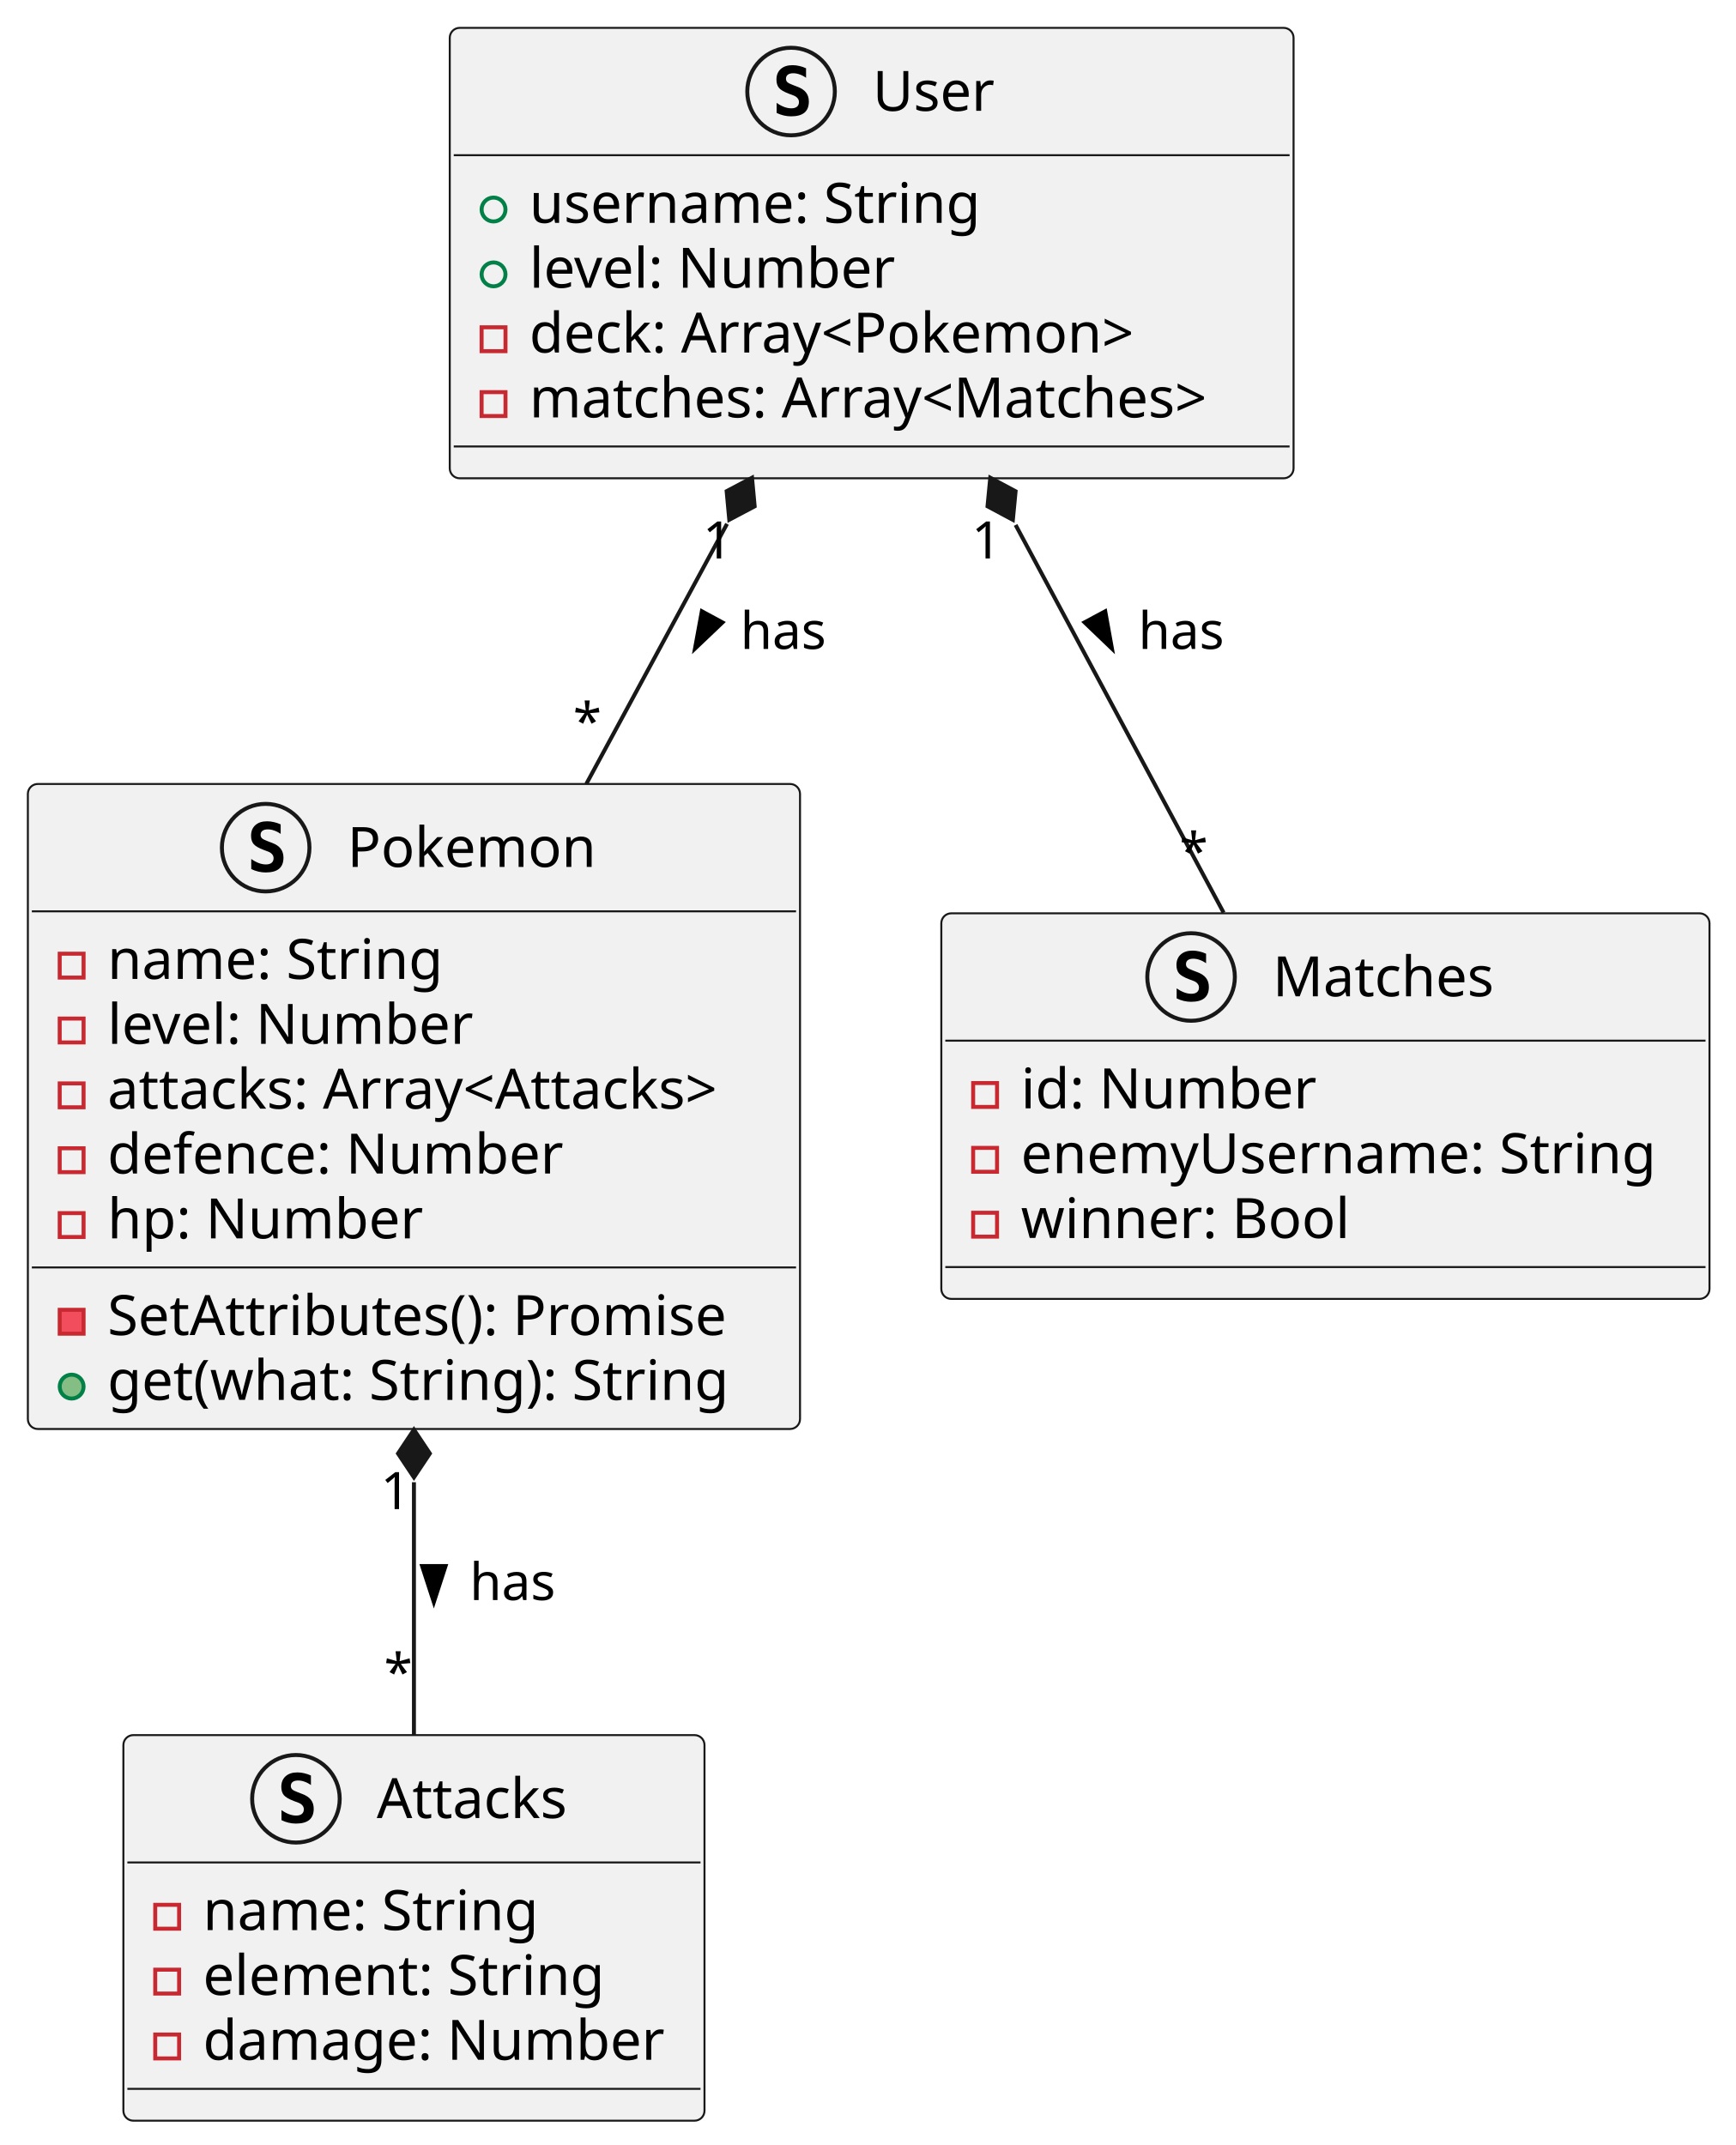
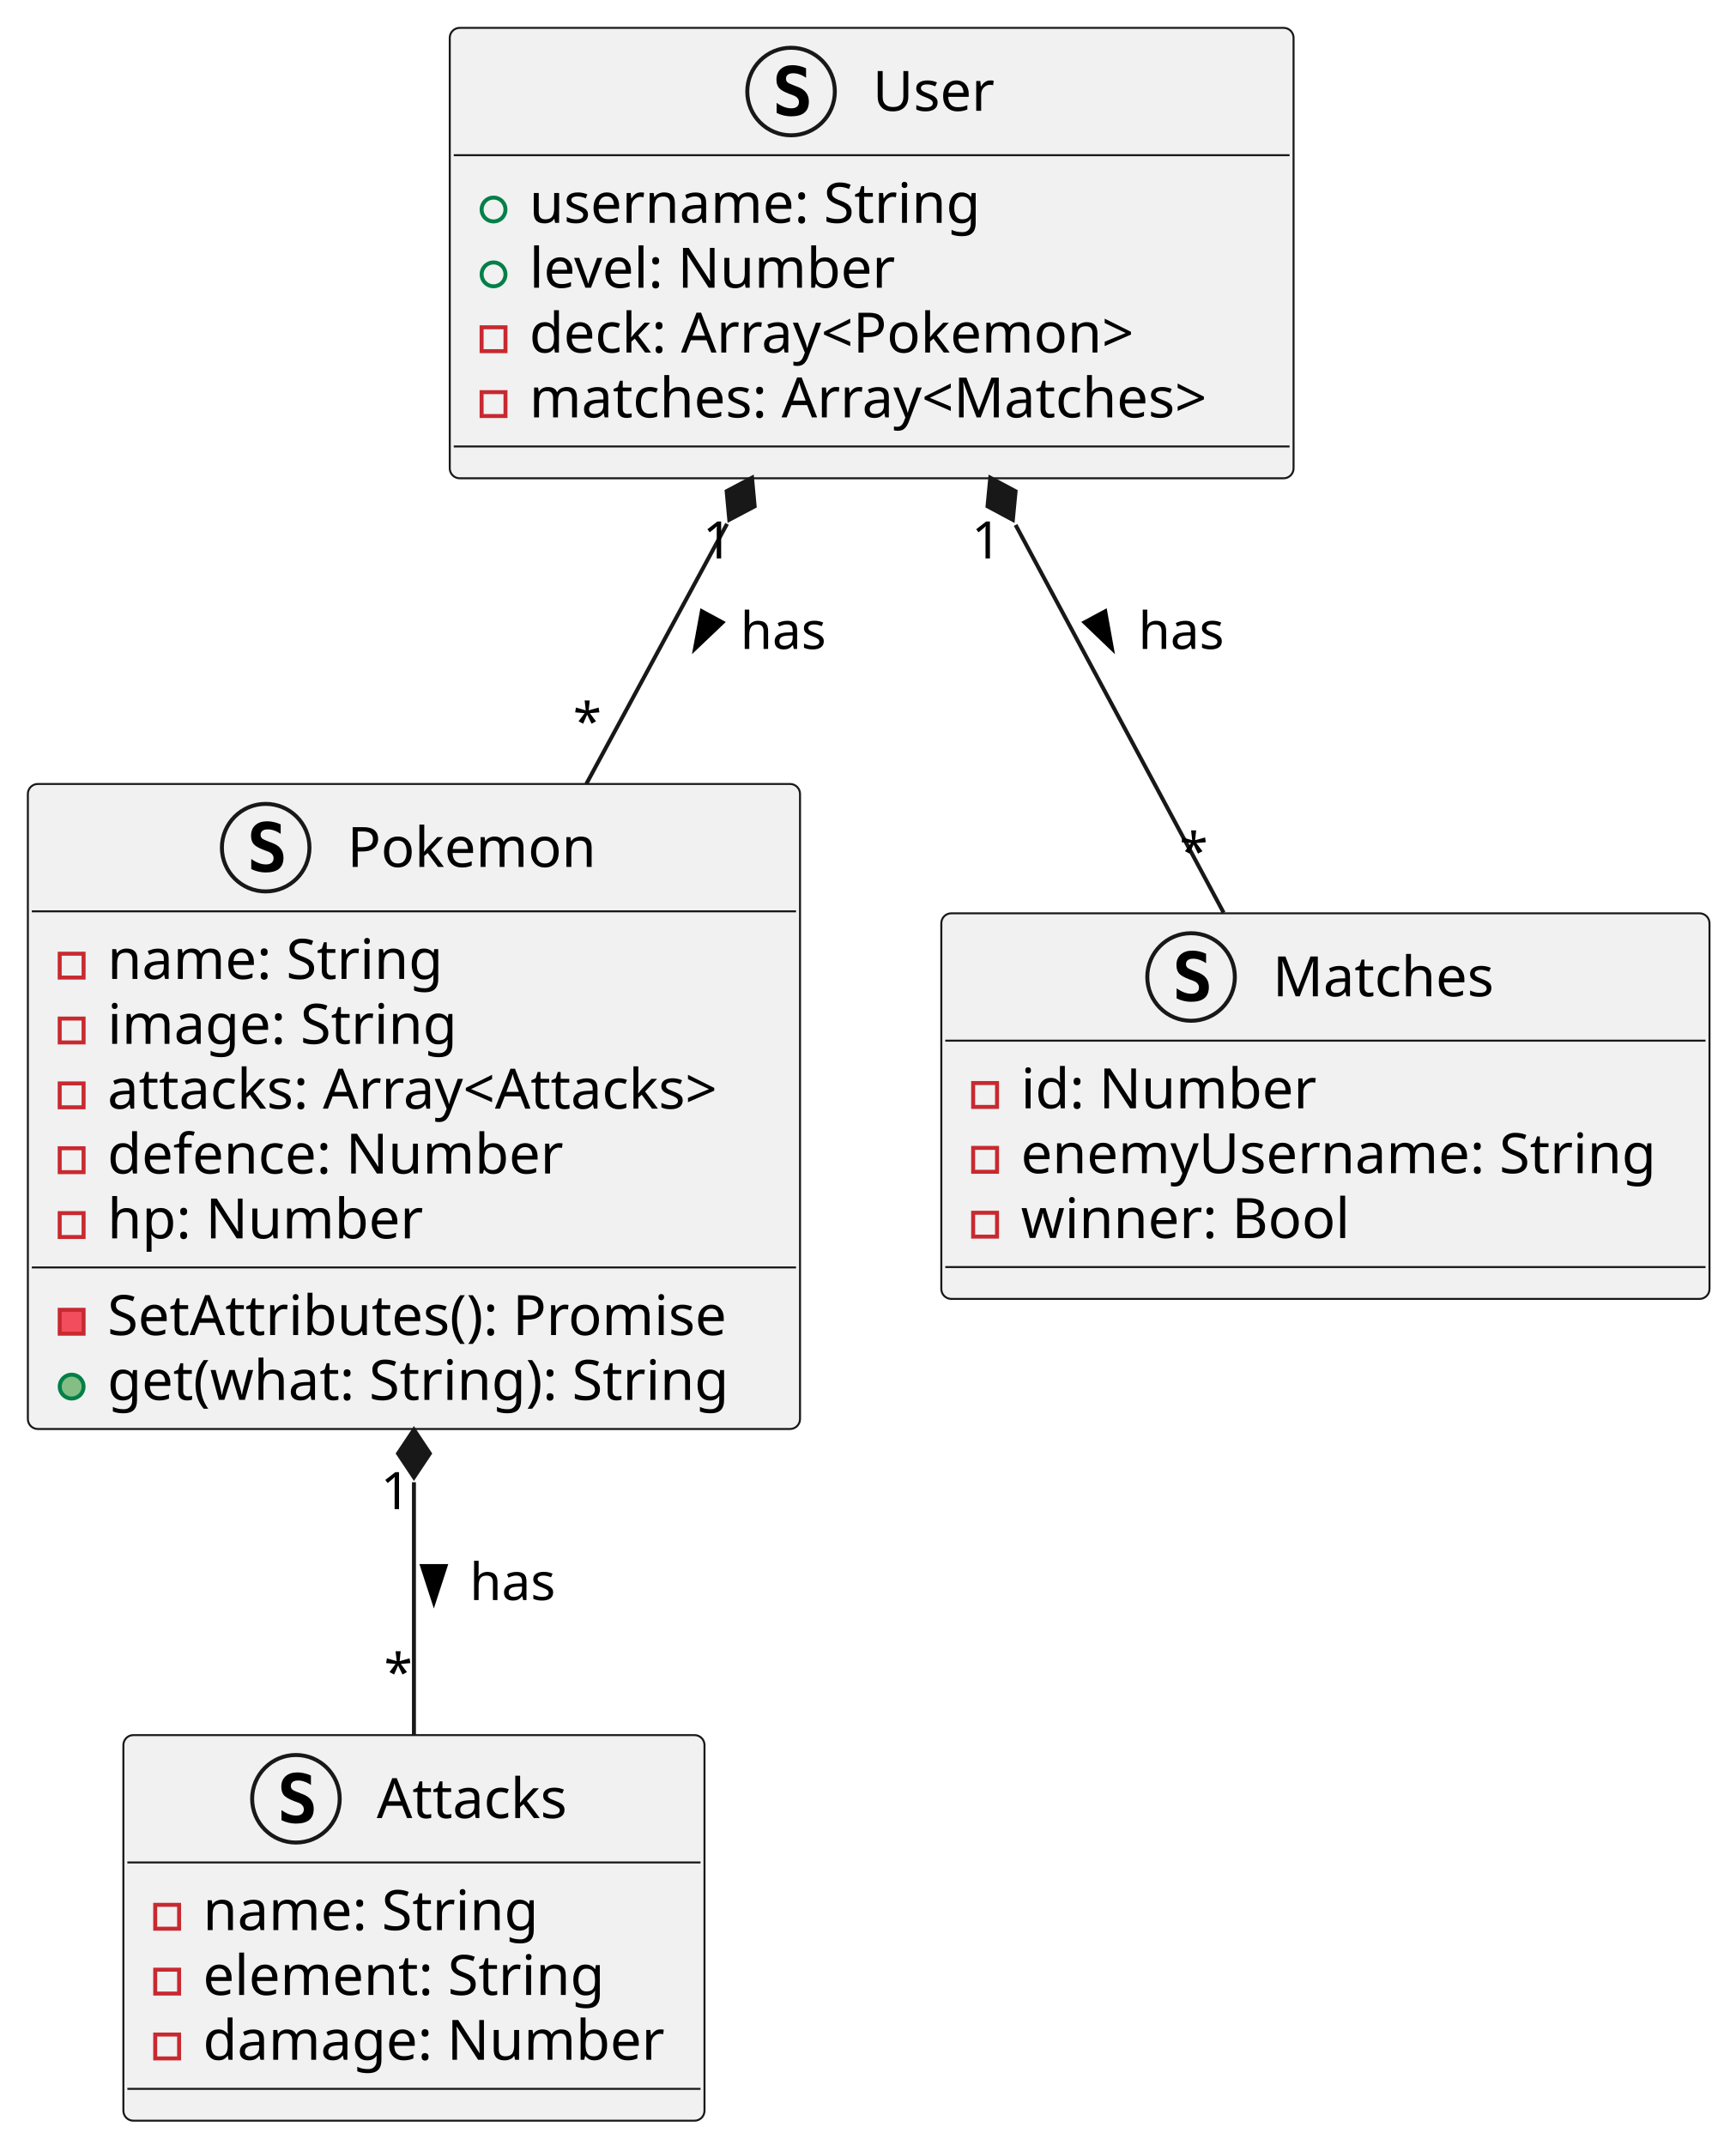
<svg xmlns="http://www.w3.org/2000/svg" contentStyleType="text/css" height="539px" preserveAspectRatio="none" style="width:436px;height:539px;background:#FFFFFF;" version="1.1" viewBox="0 0 436 539" width="436px" zoomAndPan="magnify">
  <defs />
  <g>
    <g id="elem_User">
      <rect codeLine="2" fill="#F1F1F1" height="113.188" id="User" rx="2.5" ry="2.5" style="stroke:#181818;stroke-width:0.5;" width="212" x="113" y="7" />
      <ellipse cx="198.75" cy="23" fill="#F1F1F1" rx="11" ry="11" style="stroke:#181818;stroke-width:1.0;" />
      <path d="M198.234,23.562 Q196.375,22.859 195.719,22.094 Q195.078,21.312 195.078,20 Q195.078,18.312 196.156,17.344 Q197.234,16.375 199.109,16.375 Q199.969,16.375 200.812,16.578 Q201.672,16.766 202.516,17.156 L202.516,19.547 Q201.734,18.984 200.906,18.703 Q200.094,18.406 199.297,18.406 Q198.422,18.406 197.938,18.766 Q197.469,19.125 197.469,19.781 Q197.469,20.297 197.812,20.641 Q198.156,20.969 199.25,21.375 L200.312,21.781 Q201.797,22.328 202.5,23.234 Q203.219,24.141 203.219,25.516 Q203.219,27.391 202.109,28.312 Q201,29.234 198.75,29.234 Q197.828,29.234 196.906,29.016 Q195.984,28.797 195.125,28.375 L195.125,25.844 Q196.094,26.531 197.016,26.875 Q197.938,27.219 198.828,27.219 Q199.734,27.219 200.234,26.812 Q200.734,26.391 200.734,25.656 Q200.734,25.094 200.391,24.688 Q200.062,24.266 199.438,24.016 L198.234,23.562 Z " fill="#000000" />
      <text fill="#000000" font-family="sans-serif" font-size="14" lengthAdjust="spacing" textLength="32" x="219.25" y="27.847">User</text>
      <line style="stroke:#181818;stroke-width:0.5;" x1="114" x2="324" y1="39" y2="39" />
      <ellipse cx="124" cy="52.648" fill="none" rx="3" ry="3" style="stroke:#038048;stroke-width:1.0;" />
      <text fill="#000000" font-family="sans-serif" font-size="14" lengthAdjust="spacing" textLength="119" x="133" y="55.995">username: String</text>
      <ellipse cx="124" cy="68.945" fill="none" rx="3" ry="3" style="stroke:#038048;stroke-width:1.0;" />
      <text fill="#000000" font-family="sans-serif" font-size="14" lengthAdjust="spacing" textLength="95" x="133" y="72.292">level: Number</text>
      <rect fill="none" height="6" style="stroke:#C82930;stroke-width:1.0;" width="6" x="121" y="82.242" />
      <text fill="#000000" font-family="sans-serif" font-size="14" lengthAdjust="spacing" textLength="167" x="133" y="88.589">deck: Array&lt;Pokemon&gt;</text>
      <rect fill="none" height="6" style="stroke:#C82930;stroke-width:1.0;" width="6" x="121" y="98.539" />
      <text fill="#000000" font-family="sans-serif" font-size="14" lengthAdjust="spacing" textLength="186" x="133" y="104.886">matches: Array&lt;Matches&gt;</text>
      <line style="stroke:#181818;stroke-width:0.5;" x1="114" x2="324" y1="112.188" y2="112.188" />
    </g>
    <g id="elem_Pokemon">
      <rect codeLine="9" fill="#F1F1F1" height="162.078" id="Pokemon" rx="2.5" ry="2.5" style="stroke:#181818;stroke-width:0.5;" width="194" x="7" y="197" />
      <ellipse cx="66.75" cy="213" fill="#F1F1F1" rx="11" ry="11" style="stroke:#181818;stroke-width:1.0;" />
      <path d="M66.234,213.562 Q64.375,212.859 63.719,212.094 Q63.078,211.312 63.078,210 Q63.078,208.312 64.156,207.344 Q65.234,206.375 67.109,206.375 Q67.969,206.375 68.812,206.578 Q69.672,206.766 70.516,207.156 L70.516,209.547 Q69.734,208.984 68.906,208.703 Q68.094,208.406 67.297,208.406 Q66.422,208.406 65.938,208.766 Q65.469,209.125 65.469,209.781 Q65.469,210.297 65.812,210.641 Q66.156,210.969 67.25,211.375 L68.312,211.781 Q69.797,212.328 70.5,213.234 Q71.219,214.141 71.219,215.516 Q71.219,217.391 70.109,218.312 Q69,219.234 66.75,219.234 Q65.828,219.234 64.906,219.016 Q63.984,218.797 63.125,218.375 L63.125,215.844 Q64.094,216.531 65.016,216.875 Q65.938,217.219 66.828,217.219 Q67.734,217.219 68.234,216.812 Q68.734,216.391 68.734,215.656 Q68.734,215.094 68.391,214.688 Q68.062,214.266 67.438,214.016 L66.234,213.562 Z " fill="#000000" />
      <text fill="#000000" font-family="sans-serif" font-size="14" lengthAdjust="spacing" textLength="66" x="87.25" y="217.847">Pokemon</text>
      <line style="stroke:#181818;stroke-width:0.5;" x1="8" x2="200" y1="229" y2="229" />
      <rect fill="none" height="6" style="stroke:#C82930;stroke-width:1.0;" width="6" x="15" y="239.648" />
      <text fill="#000000" font-family="sans-serif" font-size="14" lengthAdjust="spacing" textLength="88" x="27" y="245.995">name: String</text>
      <rect fill="none" height="6" style="stroke:#C82930;stroke-width:1.0;" width="6" x="15" y="255.945" />
-       <text fill="#000000" font-family="sans-serif" font-size="14" lengthAdjust="spacing" textLength="95" x="27" y="262.292">level: Number</text>
+       <text fill="#000000" font-family="sans-serif" font-size="14" lengthAdjust="spacing" textLength="95" x="27" y="262.292">image: String</text>
      <rect fill="none" height="6" style="stroke:#C82930;stroke-width:1.0;" width="6" x="15" y="272.242" />
      <text fill="#000000" font-family="sans-serif" font-size="14" lengthAdjust="spacing" textLength="168" x="27" y="278.589">attacks: Array&lt;Attacks&gt;</text>
      <rect fill="none" height="6" style="stroke:#C82930;stroke-width:1.0;" width="6" x="15" y="288.539" />
      <text fill="#000000" font-family="sans-serif" font-size="14" lengthAdjust="spacing" textLength="121" x="27" y="294.886">defence: Number</text>
      <rect fill="none" height="6" style="stroke:#C82930;stroke-width:1.0;" width="6" x="15" y="304.836" />
      <text fill="#000000" font-family="sans-serif" font-size="14" lengthAdjust="spacing" textLength="82" x="27" y="311.183">hp: Number</text>
      <line style="stroke:#181818;stroke-width:0.5;" x1="8" x2="200" y1="318.484" y2="318.484" />
      <rect fill="#F24D5C" height="6" style="stroke:#C82930;stroke-width:1.0;" width="6" x="15" y="329.133" />
      <text fill="#000000" font-family="sans-serif" font-size="14" lengthAdjust="spacing" textLength="165" x="27" y="335.479">SetAttributes(): Promise</text>
      <ellipse cx="18" cy="348.43" fill="#84BE84" rx="3" ry="3" style="stroke:#038048;stroke-width:1.0;" />
      <text fill="#000000" font-family="sans-serif" font-size="14" lengthAdjust="spacing" textLength="164" x="27" y="351.776">get(what: String): String</text>
    </g>
    <g id="elem_Matches">
      <rect codeLine="20" fill="#F1F1F1" height="96.891" id="Matches" rx="2.5" ry="2.5" style="stroke:#181818;stroke-width:0.5;" width="193" x="236.5" y="229.5" />
      <ellipse cx="299.25" cy="245.5" fill="#F1F1F1" rx="11" ry="11" style="stroke:#181818;stroke-width:1.0;" />
      <path d="M298.734,246.062 Q296.875,245.359 296.219,244.594 Q295.578,243.812 295.578,242.5 Q295.578,240.812 296.656,239.844 Q297.734,238.875 299.609,238.875 Q300.469,238.875 301.312,239.078 Q302.172,239.266 303.016,239.656 L303.016,242.047 Q302.234,241.484 301.406,241.203 Q300.594,240.906 299.797,240.906 Q298.922,240.906 298.438,241.266 Q297.969,241.625 297.969,242.281 Q297.969,242.797 298.312,243.141 Q298.656,243.469 299.75,243.875 L300.812,244.281 Q302.297,244.828 303,245.734 Q303.719,246.641 303.719,248.016 Q303.719,249.891 302.609,250.812 Q301.5,251.734 299.25,251.734 Q298.328,251.734 297.406,251.516 Q296.484,251.297 295.625,250.875 L295.625,248.344 Q296.594,249.031 297.516,249.375 Q298.438,249.719 299.328,249.719 Q300.234,249.719 300.734,249.312 Q301.234,248.891 301.234,248.156 Q301.234,247.594 300.891,247.188 Q300.562,246.766 299.938,246.516 L298.734,246.062 Z " fill="#000000" />
      <text fill="#000000" font-family="sans-serif" font-size="14" lengthAdjust="spacing" textLength="59" x="319.75" y="250.347">Matches</text>
      <line style="stroke:#181818;stroke-width:0.5;" x1="237.5" x2="428.5" y1="261.5" y2="261.5" />
      <rect fill="none" height="6" style="stroke:#C82930;stroke-width:1.0;" width="6" x="244.5" y="272.148" />
      <text fill="#000000" font-family="sans-serif" font-size="14" lengthAdjust="spacing" textLength="76" x="256.5" y="278.495">id: Number</text>
      <rect fill="none" height="6" style="stroke:#C82930;stroke-width:1.0;" width="6" x="244.5" y="288.445" />
      <text fill="#000000" font-family="sans-serif" font-size="14" lengthAdjust="spacing" textLength="167" x="256.5" y="294.792">enemyUsername: String</text>
      <rect fill="none" height="6" style="stroke:#C82930;stroke-width:1.0;" width="6" x="244.5" y="304.742" />
      <text fill="#000000" font-family="sans-serif" font-size="14" lengthAdjust="spacing" textLength="86" x="256.5" y="311.089">winner: Bool</text>
      <line style="stroke:#181818;stroke-width:0.5;" x1="237.5" x2="428.5" y1="318.391" y2="318.391" />
    </g>
    <g id="elem_Attacks">
      <rect codeLine="26" fill="#F1F1F1" height="96.891" id="Attacks" rx="2.5" ry="2.5" style="stroke:#181818;stroke-width:0.5;" width="146" x="31" y="436" />
      <ellipse cx="74.35" cy="452" fill="#F1F1F1" rx="11" ry="11" style="stroke:#181818;stroke-width:1.0;" />
      <path d="M73.834,452.562 Q71.975,451.859 71.319,451.094 Q70.678,450.312 70.678,449 Q70.678,447.312 71.756,446.344 Q72.834,445.375 74.709,445.375 Q75.569,445.375 76.412,445.578 Q77.272,445.766 78.116,446.156 L78.116,448.547 Q77.334,447.984 76.506,447.703 Q75.694,447.406 74.897,447.406 Q74.022,447.406 73.537,447.766 Q73.069,448.125 73.069,448.781 Q73.069,449.297 73.412,449.641 Q73.756,449.969 74.85,450.375 L75.912,450.781 Q77.397,451.328 78.1,452.234 Q78.819,453.141 78.819,454.516 Q78.819,456.391 77.709,457.312 Q76.6,458.234 74.35,458.234 Q73.428,458.234 72.506,458.016 Q71.584,457.797 70.725,457.375 L70.725,454.844 Q71.694,455.531 72.616,455.875 Q73.537,456.219 74.428,456.219 Q75.334,456.219 75.834,455.812 Q76.334,455.391 76.334,454.656 Q76.334,454.094 75.991,453.688 Q75.662,453.266 75.037,453.016 L73.834,452.562 Z " fill="#000000" />
      <text fill="#000000" font-family="sans-serif" font-size="14" lengthAdjust="spacing" textLength="51" x="94.65" y="456.847">Attacks</text>
      <line style="stroke:#181818;stroke-width:0.5;" x1="32" x2="176" y1="468" y2="468" />
      <rect fill="none" height="6" style="stroke:#C82930;stroke-width:1.0;" width="6" x="39" y="478.648" />
      <text fill="#000000" font-family="sans-serif" font-size="14" lengthAdjust="spacing" textLength="88" x="51" y="484.995">name: String</text>
      <rect fill="none" height="6" style="stroke:#C82930;stroke-width:1.0;" width="6" x="39" y="494.945" />
      <text fill="#000000" font-family="sans-serif" font-size="14" lengthAdjust="spacing" textLength="106" x="51" y="501.292">element: String</text>
      <rect fill="none" height="6" style="stroke:#C82930;stroke-width:1.0;" width="6" x="39" y="511.242" />
      <text fill="#000000" font-family="sans-serif" font-size="14" lengthAdjust="spacing" textLength="120" x="51" y="517.589">damage: Number</text>
      <line style="stroke:#181818;stroke-width:0.5;" x1="32" x2="176" y1="524.891" y2="524.891" />
    </g>
    <g id="link_User_Pokemon">
      <path codeLine="32" d="M182.66,131.64 C171.43,152.39 158.96,175.45 147.31,196.98 " fill="none" id="User-backto-Pokemon" style="stroke:#181818;stroke-width:1.0;" />
      <polygon fill="#181818" points="188.94,120.05,182.566,123.423,183.228,130.603,189.602,127.231,188.94,120.05" style="stroke:#181818;stroke-width:1.0;" />
      <polygon fill="#000000" points="174.621,162.964,181.51,156.407,176.34,153.61,174.621,162.964" style="stroke:#000000;stroke-width:1.0;" />
      <text fill="#000000" font-family="sans-serif" font-size="13" lengthAdjust="spacing" textLength="23" x="186" y="163.067">has</text>
      <text fill="#000000" font-family="sans-serif" font-size="13" lengthAdjust="spacing" textLength="8" x="176.576" y="140.32">1</text>
      <text fill="#000000" font-family="sans-serif" font-size="13" lengthAdjust="spacing" textLength="7" x="143.98" y="185.889">*</text>
    </g>
    <g id="link_User_Matches">
      <path codeLine="33" d="M255.16,131.91 C272.16,163.59 292.02,200.62 307.43,229.34 " fill="none" id="User-backto-Matches" style="stroke:#181818;stroke-width:1.0;" />
      <polygon fill="#181818" points="248.8,120.05,248.11,127.228,254.47,130.626,255.16,123.448,248.8,120.05" style="stroke:#181818;stroke-width:1.0;" />
      <polygon fill="#000000" points="279.364,162.972,277.678,153.613,272.498,156.391,279.364,162.972" style="stroke:#000000;stroke-width:1.0;" />
      <text fill="#000000" font-family="sans-serif" font-size="13" lengthAdjust="spacing" textLength="23" x="286" y="163.067">has</text>
      <text fill="#000000" font-family="sans-serif" font-size="13" lengthAdjust="spacing" textLength="8" x="244.106" y="140.32">1</text>
      <text fill="#000000" font-family="sans-serif" font-size="13" lengthAdjust="spacing" textLength="7" x="296.342" y="218.526">*</text>
    </g>
    <g id="link_Pokemon_Attacks">
      <path codeLine="34" d="M104,372.45 C104,394.44 104,416.98 104,435.95 " fill="none" id="Pokemon-backto-Attacks" style="stroke:#181818;stroke-width:1.0;" />
      <polygon fill="#181818" points="104,359.24,100,365.24,104,371.24,108,365.24,104,359.24" style="stroke:#181818;stroke-width:1.0;" />
      <polygon fill="#000000" points="109,402.566,111.939,393.521,106.061,393.521,109,402.566" style="stroke:#000000;stroke-width:1.0;" />
      <text fill="#000000" font-family="sans-serif" font-size="13" lengthAdjust="spacing" textLength="23" x="118" y="402.067">has</text>
      <text fill="#000000" font-family="sans-serif" font-size="13" lengthAdjust="spacing" textLength="8" x="95.644" y="379.213">1</text>
      <text fill="#000000" font-family="sans-serif" font-size="13" lengthAdjust="spacing" textLength="7" x="96.486" y="424.802">*</text>
    </g>
  </g>
</svg>
